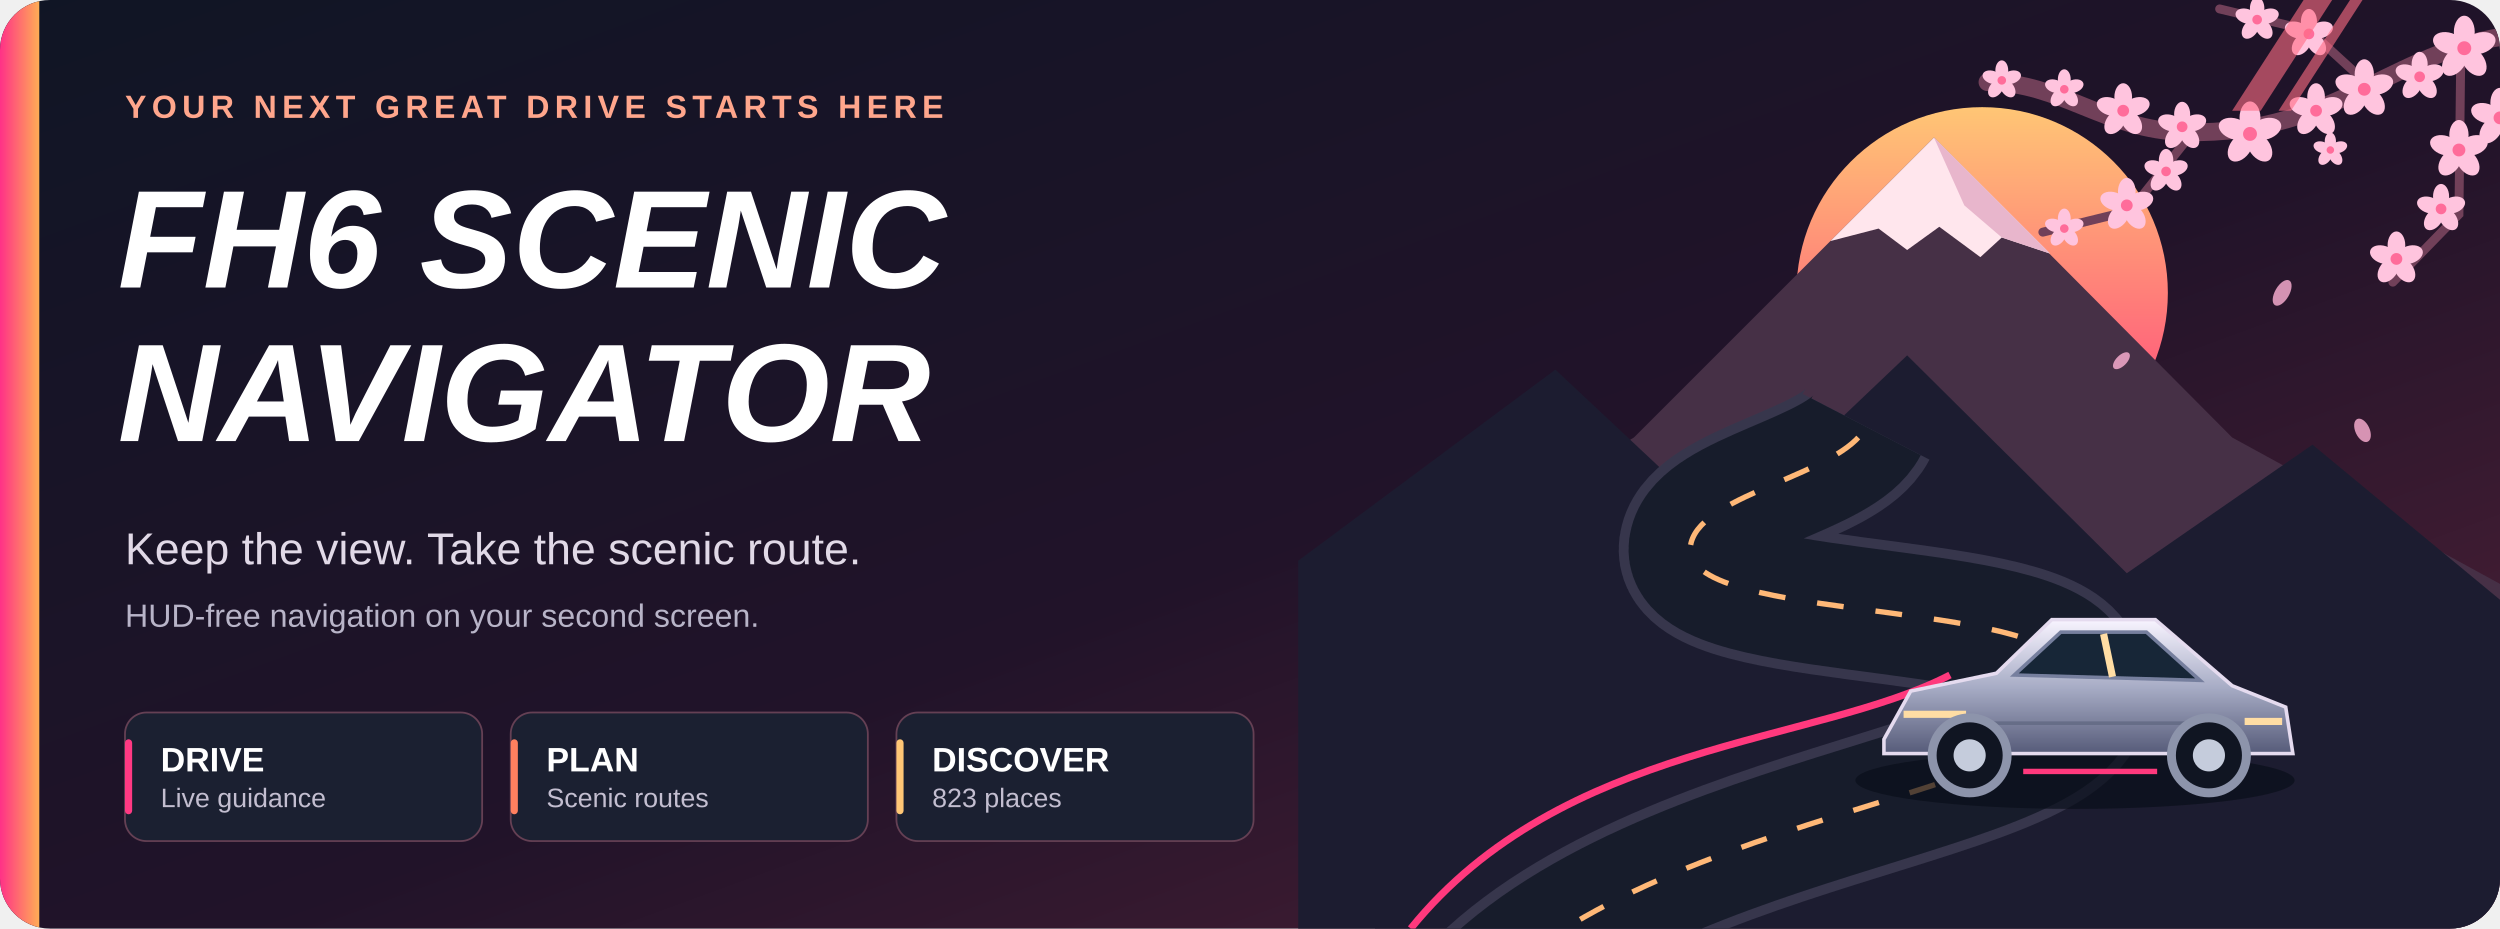
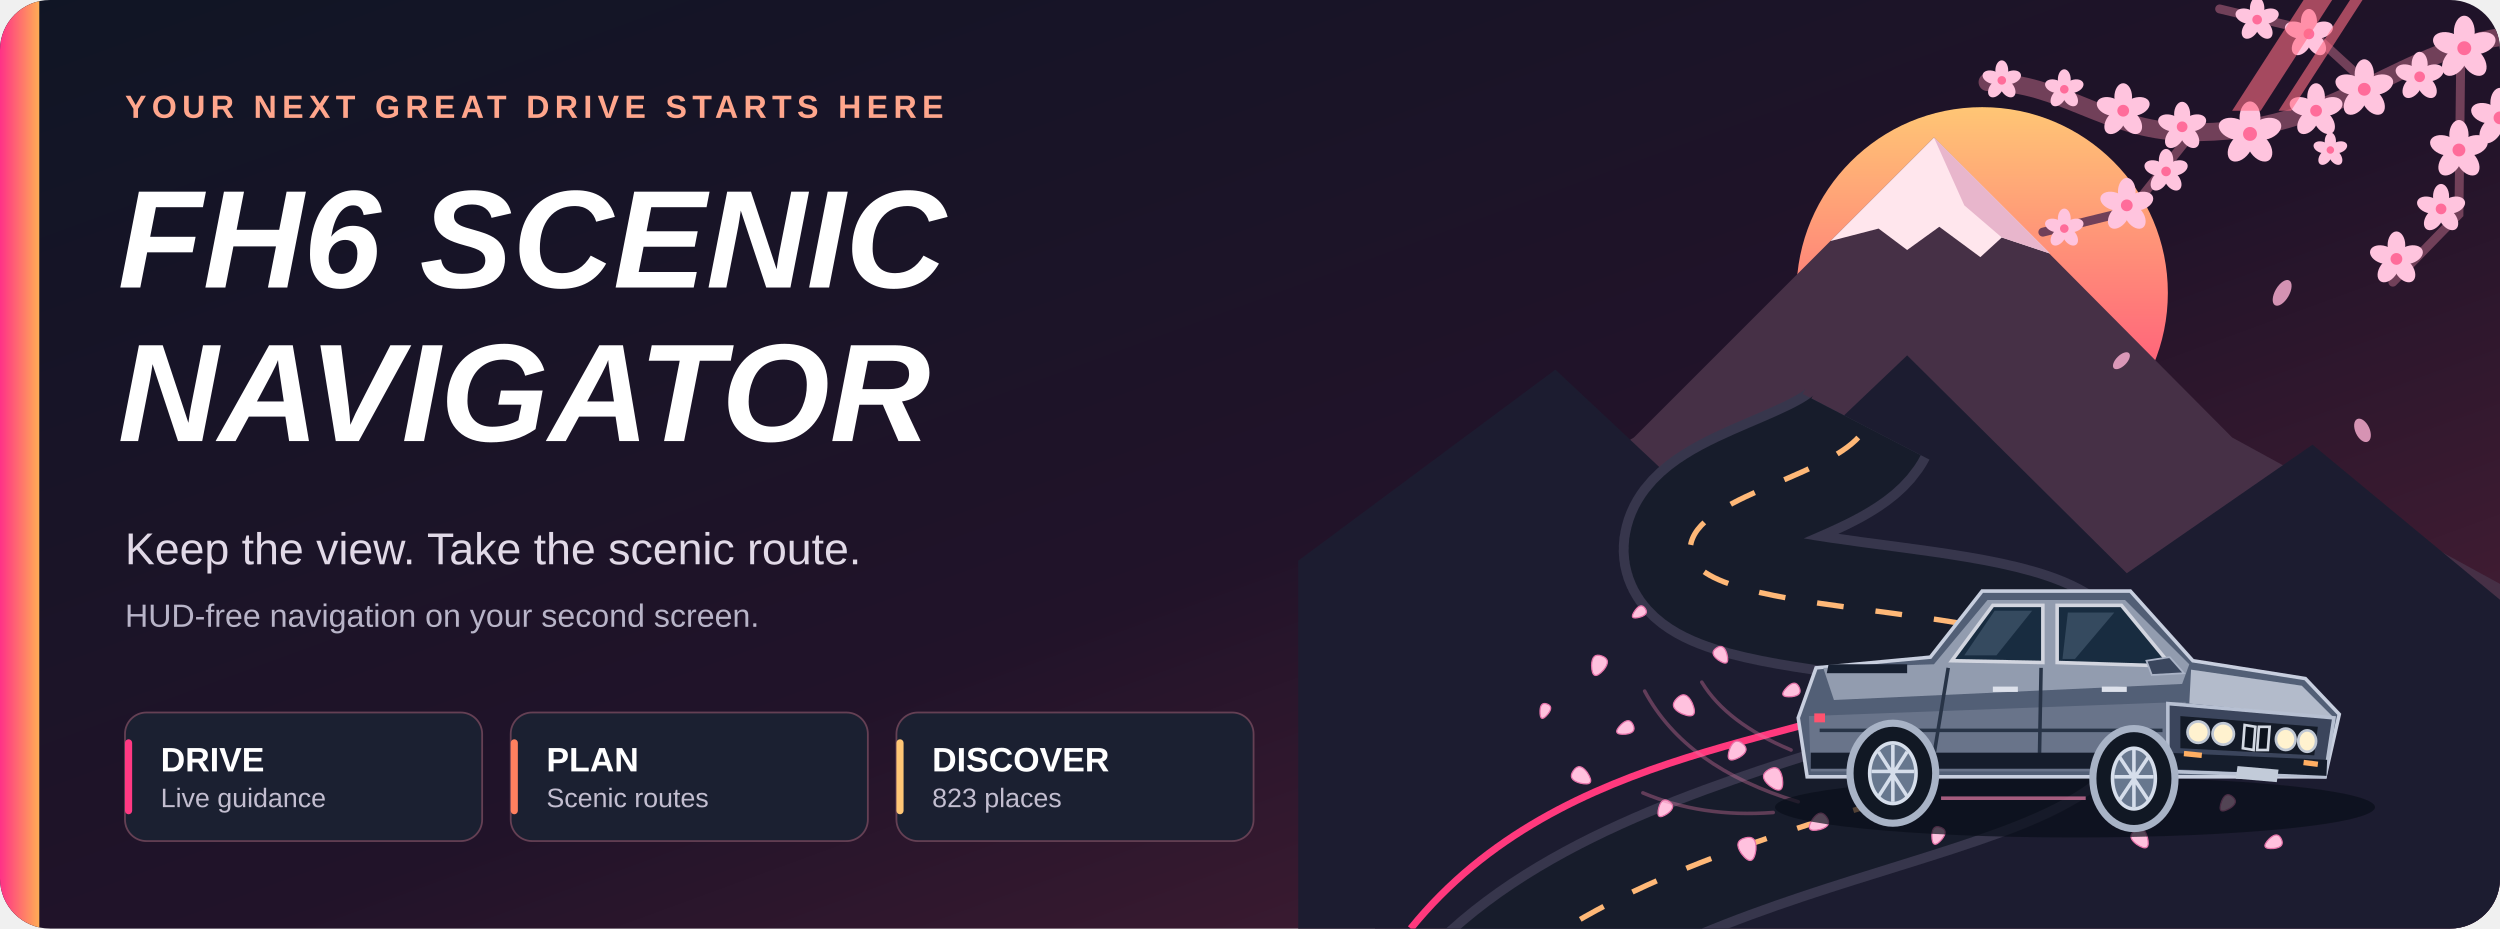
<svg xmlns="http://www.w3.org/2000/svg" width="1400" height="520" viewBox="0 0 1400 520" role="img" aria-labelledby="title desc">
  <defs>
    <linearGradient id="sky" x2="1" y2="1">
      <stop stop-color="#101525" />
      <stop offset=".55" stop-color="#211329" />
      <stop offset="1" stop-color="#542238" />
    </linearGradient>
    <linearGradient id="sun" x2="0" y2="1">
      <stop stop-color="#ffc675" />
      <stop offset="1" stop-color="#ff397d" />
    </linearGradient>
    <linearGradient id="neon">
      <stop stop-color="#ff3187" />
      <stop offset="1" stop-color="#ffad55" />
    </linearGradient>
    <linearGradient id="body" x2="0" y2="1">
      <stop stop-color="#f8f4ff" />
      <stop offset=".5" stop-color="#a8adc6" />
      <stop offset="1" stop-color="#565b79" />
    </linearGradient>
    <g id="blossom">
      <g fill="#ffc4de">
        <ellipse cy="-7" rx="4.5" ry="7" />
        <ellipse cy="-7" rx="4.5" ry="7" transform="rotate(72)" />
        <ellipse cy="-7" rx="4.5" ry="7" transform="rotate(144)" />
        <ellipse cy="-7" rx="4.5" ry="7" transform="rotate(216)" />
        <ellipse cy="-7" rx="4.5" ry="7" transform="rotate(288)" />
      </g>
      <circle r="3" fill="#ff6c9a" />
    </g>
    <clipPath id="frame">
      <rect width="1400" height="520" rx="28" />
    </clipPath>
  </defs>
  <g clip-path="url(#frame)">
    <rect width="1400" height="520" fill="url(#sky)" />
    <circle cx="1110" cy="164" r="104" fill="url(#sun)" />
    <path d="M770 330 915 245 1083 77 1250 245 1400 327v193H770Z" fill="#463046" />
    <path d="m1025 135 58-58 65 65-27-9-12 11-23-17-18 13-16-12Z" fill="#ffe6ed" />
    <path d="m1083 77 17 38 21 18 27 9Z" fill="#e8b6cc" />
    <path d="M727 314 871 207l95 89 102-97 123 122 104-72 139 115v156H727Z" fill="#1c1c30" />
    <path d="M832 554c113-110 374-111 326-182-25-37-223-24-211-68 7-28 84-38 98-65" fill="none" stroke="#37364c" stroke-width="80" />
    <path d="M832 554c113-110 374-111 326-182-25-37-223-24-211-68 7-28 84-38 98-65" fill="none" stroke="#171c2b" stroke-width="69" />
    <path d="M832 554c113-110 374-111 326-182-25-37-223-24-211-68 7-28 84-38 98-65" fill="none" stroke="#ffb877" stroke-width="3" stroke-dasharray="15 18" />
    <path d="M790 520c85-105 227-103 302-142" fill="none" stroke="#ff397d" stroke-width="4" />
-     <g transform="translate(1055 353)">
-       <ellipse cx="107" cy="84" rx="123" ry="16" fill="#090e19" opacity=".7" />
-       <path d="m0 61 15-27 48-10 31-30h58l43 37 30 12 4 26H0Z" fill="url(#body)" stroke="#e5dbef" stroke-width="2" />
-       <path d="m73 25 26-24h48l30 27Z" fill="#172637" stroke="#767f9e" stroke-width="2" />
-       <path d="m123 2 5 24M11 47h35m156 4h21" fill="none" stroke="#ffdda4" stroke-width="4" />
-       <path d="M53 52h121" stroke="#666d87" stroke-width="2" />
-       <g fill="#101522" stroke="#8d94ab" stroke-width="5">
-         <circle cx="48" cy="70" r="21" />
-         <circle cx="182" cy="70" r="21" />
+     <g fill="#ffc1de" stroke="#e773aa" stroke-width=".7">
+       <path d="M0 -7Q7 -7 4.2 1Q0 11 -4.2 1Q-7 -7 0 -7Z" transform="translate(994 437) rotate(-30)" />
+       <path d="M0 -6Q6 -6 3.6 1Q0 10 -3.6 1Q-6 -6 0 -6Z" transform="translate(972 421) rotate(40)" />
+       <path d="M0 -7Q7 -7 4.2 1Q0 11 -4.2 1Q-7 -7 0 -7Z" transform="translate(944 396) rotate(-45)" />
+       <path d="M0 -5Q5 -5 3.0 1Q0 9 -3.0 1Q-5 -5 0 -5Z" transform="translate(910 408) rotate(65)" />
+       <path d="M0 -6Q6 -6 3.6 1Q0 10 -3.6 1Q-6 -6 0 -6Z" transform="translate(895 373) rotate(20)" />
+       <path d="M0 -5Q5 -5 3.0 1Q0 9 -3.0 1Q-5 -5 0 -5Z" transform="translate(964 367) rotate(-35)" />
+       <path d="M0 -6Q6 -6 3.6 1Q0 10 -3.6 1Q-6 -6 0 -6Z" transform="translate(1018 461) rotate(55)" />
+       <path d="M0 -7Q7 -7 4.2 1Q0 11 -4.2 1Q-7 -7 0 -7Z" transform="translate(979 476) rotate(-15)" />
+       <path d="M0 -5Q5 -5 3.0 1Q0 9 -3.0 1Q-5 -5 0 -5Z" transform="translate(932 453) rotate(35)" />
+       <path d="M0 -6Q6 -6 3.6 1Q0 10 -3.6 1Q-6 -6 0 -6Z" transform="translate(886 435) rotate(-55)" />
+       <path d="M0 -4Q4 -4 2.4 1Q0 8 -2.4 1Q-4 -4 0 -4Z" transform="translate(865 398) rotate(20)" />
+       <path d="M0 -4Q4 -4 2.4 1Q0 8 -2.4 1Q-4 -4 0 -4Z" transform="translate(918 343) rotate(55)" />
+       <path d="M0 -5Q5 -5 3.0 1Q0 9 -3.0 1Q-5 -5 0 -5Z" transform="translate(1003 387) rotate(65)" />
+       <path d="M0 -5Q5 -5 3.0 1Q0 9 -3.0 1Q-5 -5 0 -5Z" transform="translate(1085 468) rotate(20)" />
+       <path d="M0 -6Q6 -6 3.6 1Q0 10 -3.6 1Q-6 -6 0 -6Z" transform="translate(1199 470) rotate(-35)" />
+       <path d="M0 -5Q5 -5 3.0 1Q0 9 -3.0 1Q-5 -5 0 -5Z" transform="translate(1247 450) rotate(40)" />
+       <path d="M0 -5Q5 -5 3.0 1Q0 9 -3.0 1Q-5 -5 0 -5Z" transform="translate(1273 472) rotate(65)" />
+     </g>
+     <g fill="none" stroke="#e47aa7" opacity=".35" stroke-width="2" stroke-linecap="round">
+       <path d="M1007 449q-63-19-86-62m72 68q-40 3-73-11m83-24q-36-15-50-38" />
+     </g>
+     <g transform="translate(999 328)">
+       <ellipse cx="163" cy="124" rx="168" ry="17" fill="#090e19" opacity=".7" />
+       <path d="M8 74 18 46 82 40 111 3 194 3 229 42 292 52 311 72 303 107 13 107Z" fill="#525f76" stroke="#c8cfdf" stroke-width="2" />
+       <path d="m22 46 62-2 30-36h77l36 36-4 11-195 9Z" fill="#929caf" />
+       <path d="m94 42 23-31h28v32Zm59 1V11h36l28 34Z" fill="#182c40" stroke="#d2d5df" stroke-width="2" />
+       <path d="m118 14 21 0-20 25h-18m58-24h26l-22 26h-7" fill="#8ca3bb" opacity=".25" />
+       <path d="m228 47 62 9 18 18-81-8Z" fill="#b3bbcb" />
+       <path d="m14 73 211-8v39H15Z" fill="#69748a" />
+       <path d="m215 66 93 8-5 33-88-3Z" fill="#3b455c" stroke="#b7c0d2" stroke-width="2" />
+       <path d="M20 81h192m-68-35-1 55m-51-55-9 55" stroke="#283447" stroke-width="2" />
+       <path d="M117 58h14m47 0h14" stroke="#dde1eb" stroke-width="3" />
+       <path d="m15 98 199 0 90 4" fill="none" stroke="#151d2c" stroke-width="9" />
+       <path d="M25 44h44v5H24Z" fill="#172031" />
+       <path d="m203 42 13-2 8 9-18 1Z" fill="#3a465d" stroke="#aab3c6" />
+       <g fill="#111824" stroke="#a8b3c6" stroke-width="4">
+         <ellipse cx="61" cy="105" rx="24" ry="28" />
+         <ellipse cx="196" cy="108" rx="23" ry="28" />
      </g>
-       <g fill="#c5ccdc">
-         <circle cx="48" cy="70" r="9" />
-         <circle cx="182" cy="70" r="9" />
+       <g fill="#67778e" stroke="#d6deeb" stroke-width="2">
+         <ellipse cx="61" cy="105" rx="13" ry="17" />
+         <ellipse cx="196" cy="108" rx="12" ry="17" />
      </g>
-       <path d="M78 79h75" stroke="#ff397d" stroke-width="3" />
+       <g stroke="#d6deeb" stroke-width="2">
+         <path d="M61 89v32m-12-17h24m-20-11 16 25m-16 0 16-25M196 92v32m-11-17h22m-19-11 16 24m-16 0 16-24" />
+       </g>
+       <path d="m222 73 77 6-2 16-75-4Z" fill="#141b28" />
+       <g fill="#fff2cf" stroke="#c0c8d4" stroke-width="1.5">
+         <ellipse cx="232" cy="82" rx="6" ry="6" />
+         <ellipse cx="246" cy="83" rx="6" ry="6" />
+         <ellipse cx="281" cy="86" rx="5.5" ry="6" />
+         <ellipse cx="293" cy="87" rx="5" ry="6" />
+       </g>
+       <g fill="#0c131e" stroke="#d3d9e3" stroke-width="1.5">
+         <path d="m258 78 6 1-1 13-6-1Z" />
+         <path d="m266 79 6 0-1 13-6 0Z" />
+       </g>
+       <path d="m224 94 10 1m57 4 8 1" stroke="#ffae62" stroke-width="3" />
+       <path d="m254 101 23 2-1 7-23-2Z" fill="#c2cbd9" />
+       <path d="m17 74 6 0" stroke="#ff526e" stroke-width="5" />
+       <path d="M88 119h81" stroke="#e67ca7" stroke-width="2" opacity=".7" />
    </g>
    <g fill="none" stroke="#714059" stroke-linecap="round">
      <path d="M1415 19c-73 5-104 57-191 55-45-1-70-28-111-28" stroke-width="10" />
      <path d="m1328 49-35-32-50-12m-15 69-35 44-49 12m234-98-1 88-37 38" stroke-width="5" />
    </g>
    <use href="#blossom" transform="translate(1380 27) scale(1.3)" />
    <use href="#blossom" transform="translate(1355 43) scale(1)" />
    <use href="#blossom" transform="translate(1324 50) scale(1.2)" />
    <use href="#blossom" transform="translate(1297 62) scale(1.1)" />
    <use href="#blossom" transform="translate(1260 75) scale(1.3)" />
    <use href="#blossom" transform="translate(1222 71) scale(1)" />
    <use href="#blossom" transform="translate(1189 62) scale(1.1)" />
    <use href="#blossom" transform="translate(1156 50) scale(0.8)" />
    <use href="#blossom" transform="translate(1121 45) scale(0.8)" />
    <use href="#blossom" transform="translate(1293 19) scale(1)" />
    <use href="#blossom" transform="translate(1264 11) scale(0.9)" />
    <use href="#blossom" transform="translate(1213 96) scale(0.9)" />
    <use href="#blossom" transform="translate(1191 115) scale(1.1)" />
    <use href="#blossom" transform="translate(1156 128) scale(0.8)" />
    <use href="#blossom" transform="translate(1377 84) scale(1.2)" />
    <use href="#blossom" transform="translate(1367 117) scale(1)" />
    <use href="#blossom" transform="translate(1342 145) scale(1.1)" />
    <use href="#blossom" transform="translate(1400 66) scale(1.2)" />
    <use href="#blossom" transform="translate(1305 84) scale(0.7)" />
    <g fill="#ffb2d5" opacity=".8">
      <ellipse cx="1278" cy="164" rx="4" ry="8" transform="rotate(30 1278 164)" />
      <ellipse cx="1323" cy="241" rx="4" ry="7" transform="rotate(-25 1323 241)" />
      <ellipse cx="1188" cy="202" rx="3" ry="6" transform="rotate(45 1188 202)" />
    </g>
    <path d="M0 0h22v520H0Z" fill="url(#neon)" />
    <path d="m1290 0-40 62h16l40-62m10 0-40 62h7l40-62" fill="#ff6c84" opacity=".6" />
  </g>
  <g font-family="Segoe UI,Arial,sans-serif">
    <text x="70" y="66" font-size="18" font-weight="700" letter-spacing="3" fill="#ffa68c">YOUR NEXT GREAT DRIVE STARTS HERE</text>
    <text x="66" y="161" font-size="78" font-weight="900" font-style="italic" fill="#ffffff">FH6 SCENIC</text>
    <text x="66" y="247" font-size="78" font-weight="900" font-style="italic" fill="#ffffff">NAVIGATOR</text>
    <path d="M71 274h106" stroke="url(#neon)" stroke-width="5" />
    <text x="70" y="316" font-size="25" fill="#e1d9e7">Keep the view. Take the scenic route.</text>
    <text x="70" y="351" font-size="18" fill="#b8b4c8">HUD-free navigation on your second screen.</text>
    <g data-card="drive" transform="translate(70 399)">
      <rect width="200" height="72" rx="12" fill="#1b2031" stroke="#654054" />
      <rect x="0" y="15" width="4" height="42" rx="2" fill="#ff3983" />
      <text x="20" y="33" font-size="19" font-weight="800" fill="#fff">DRIVE</text>
      <text x="20" y="53" font-size="15" fill="#c3bed0">Live guidance</text>
    </g>
    <g data-card="plan" transform="translate(286 399)">
      <rect width="200" height="72" rx="12" fill="#1b2031" stroke="#654054" />
      <rect x="0" y="15" width="4" height="42" rx="2" fill="#ff805f" />
      <text x="20" y="33" font-size="19" font-weight="800" fill="#fff">PLAN</text>
      <text x="20" y="53" font-size="15" fill="#c3bed0">Scenic routes</text>
    </g>
    <g data-card="discover" transform="translate(502 399)">
      <rect width="200" height="72" rx="12" fill="#1b2031" stroke="#654054" />
      <rect x="0" y="15" width="4" height="42" rx="2" fill="#ffc675" />
      <text x="20" y="33" font-size="19" font-weight="800" fill="#fff">DISCOVER</text>
      <text x="20" y="53" font-size="15" fill="#c3bed0">823 places</text>
    </g>
  </g>
</svg>
